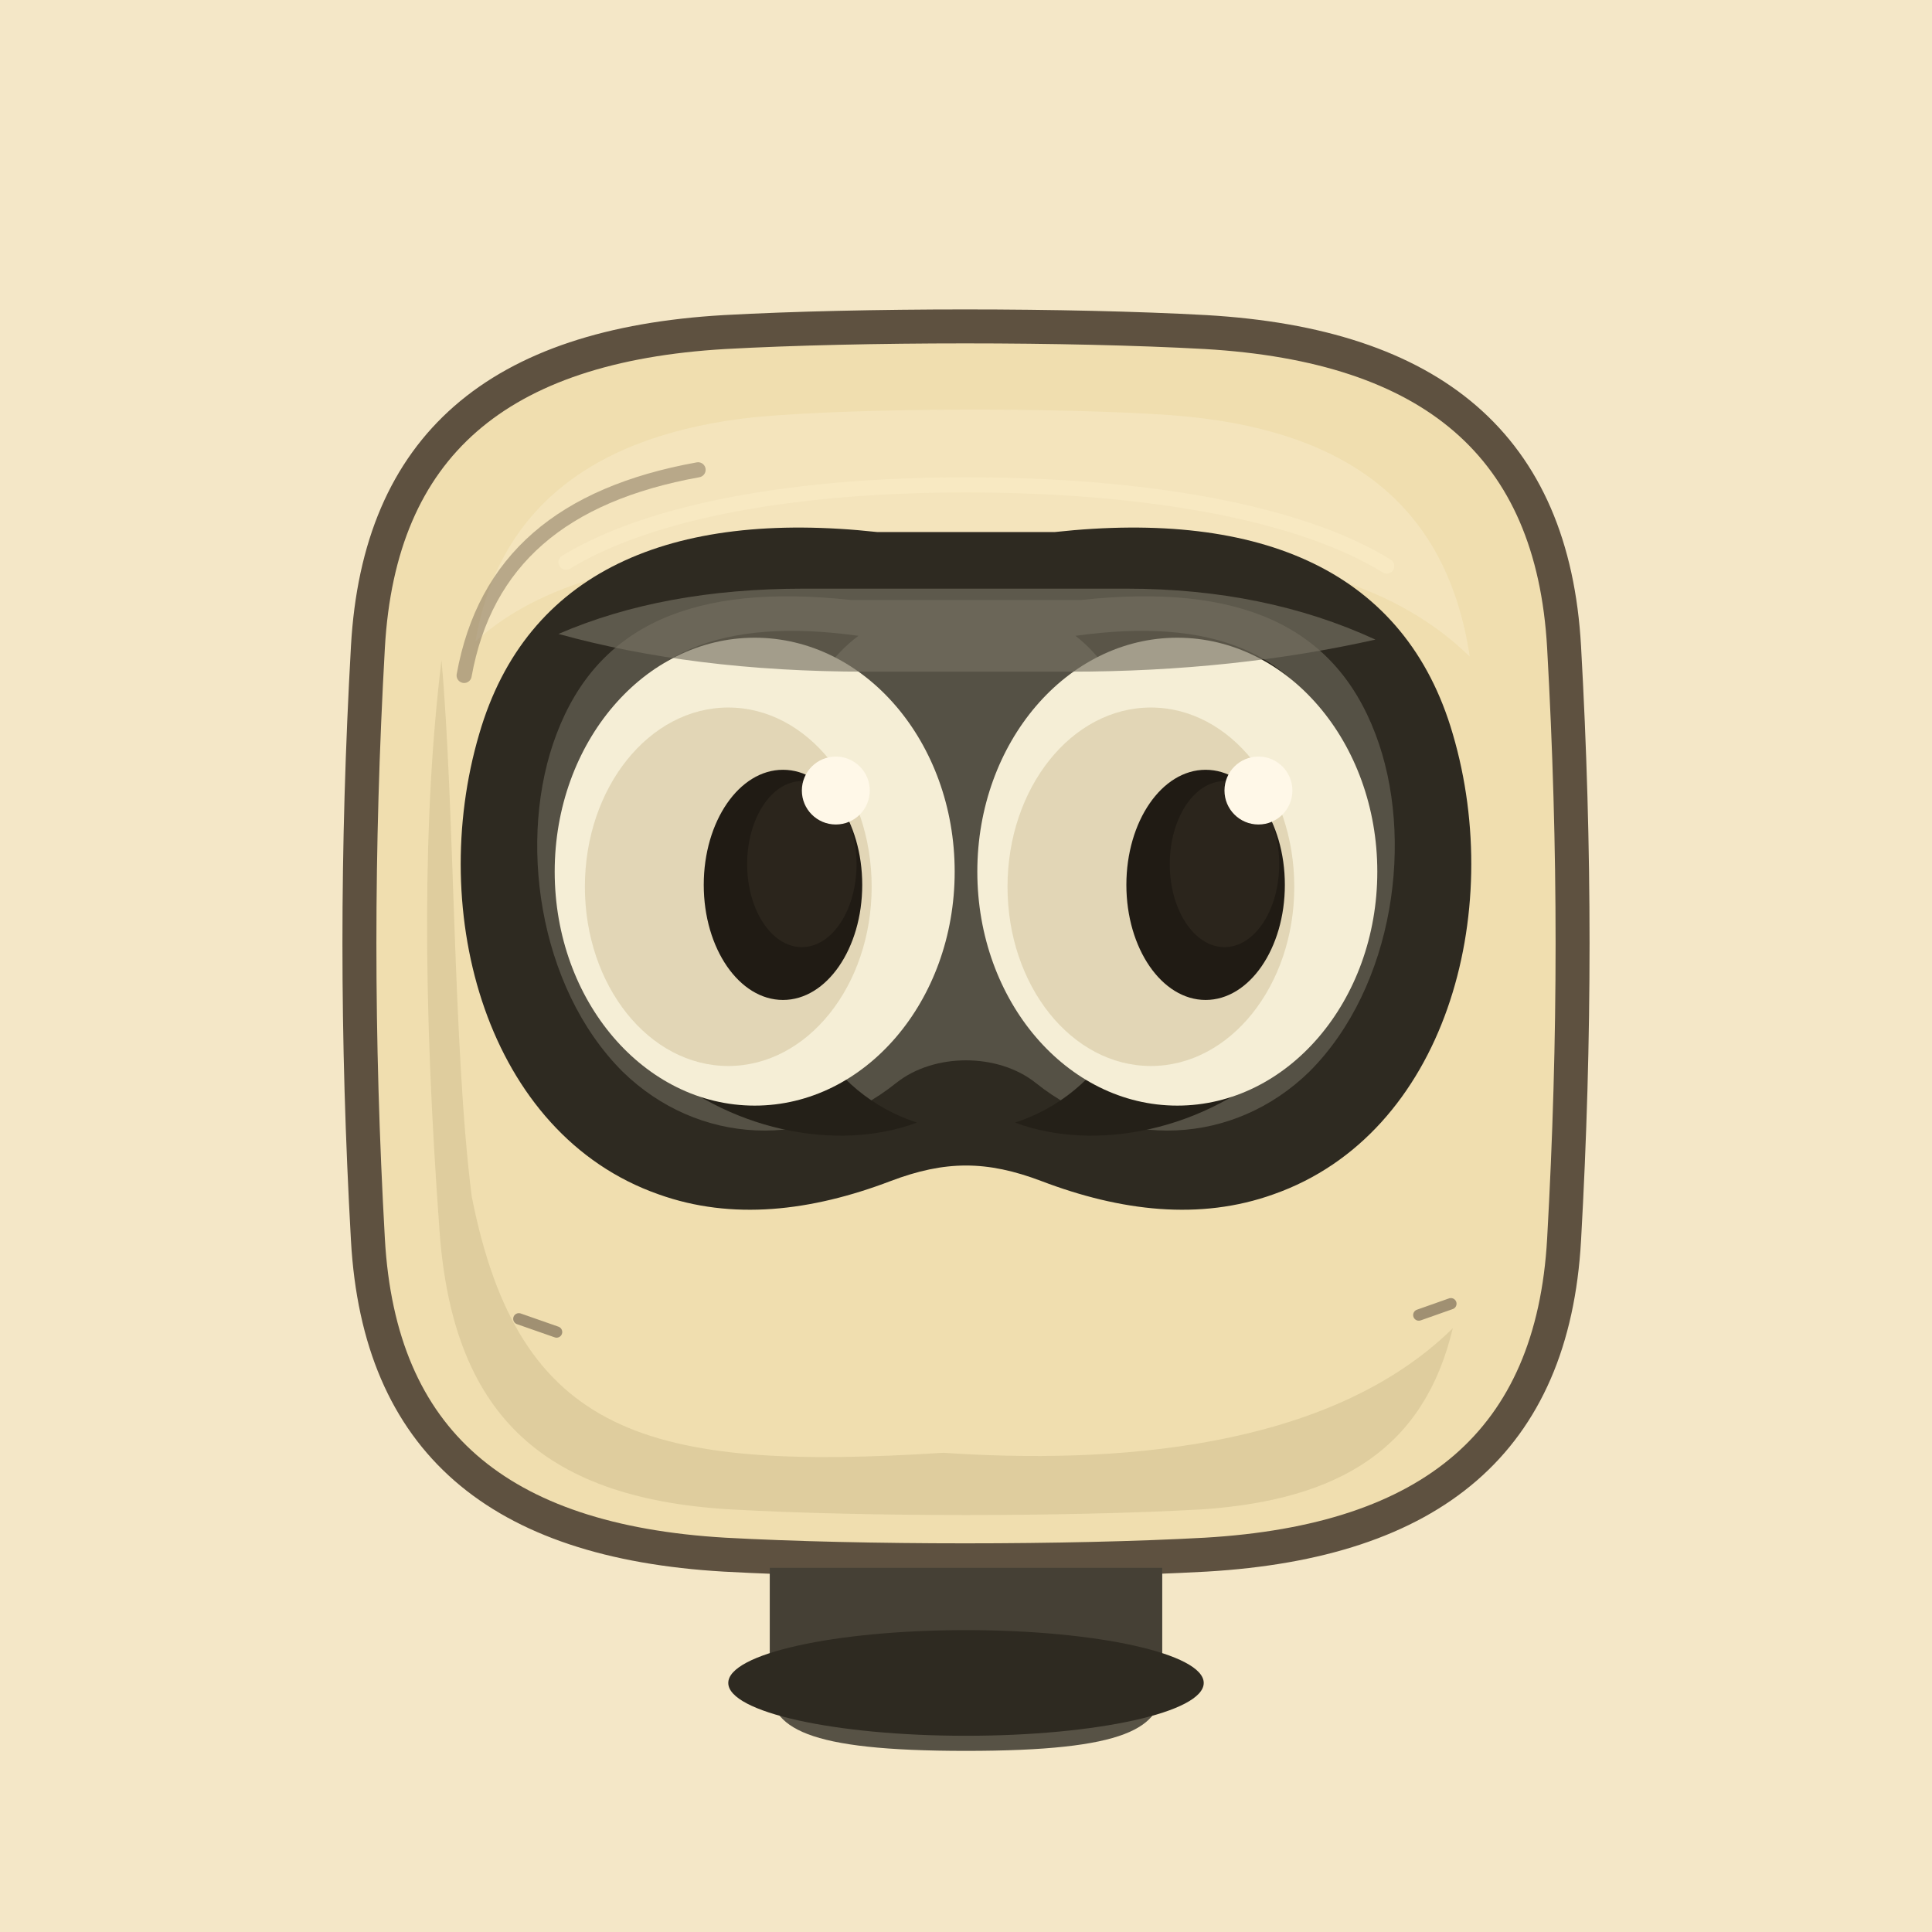
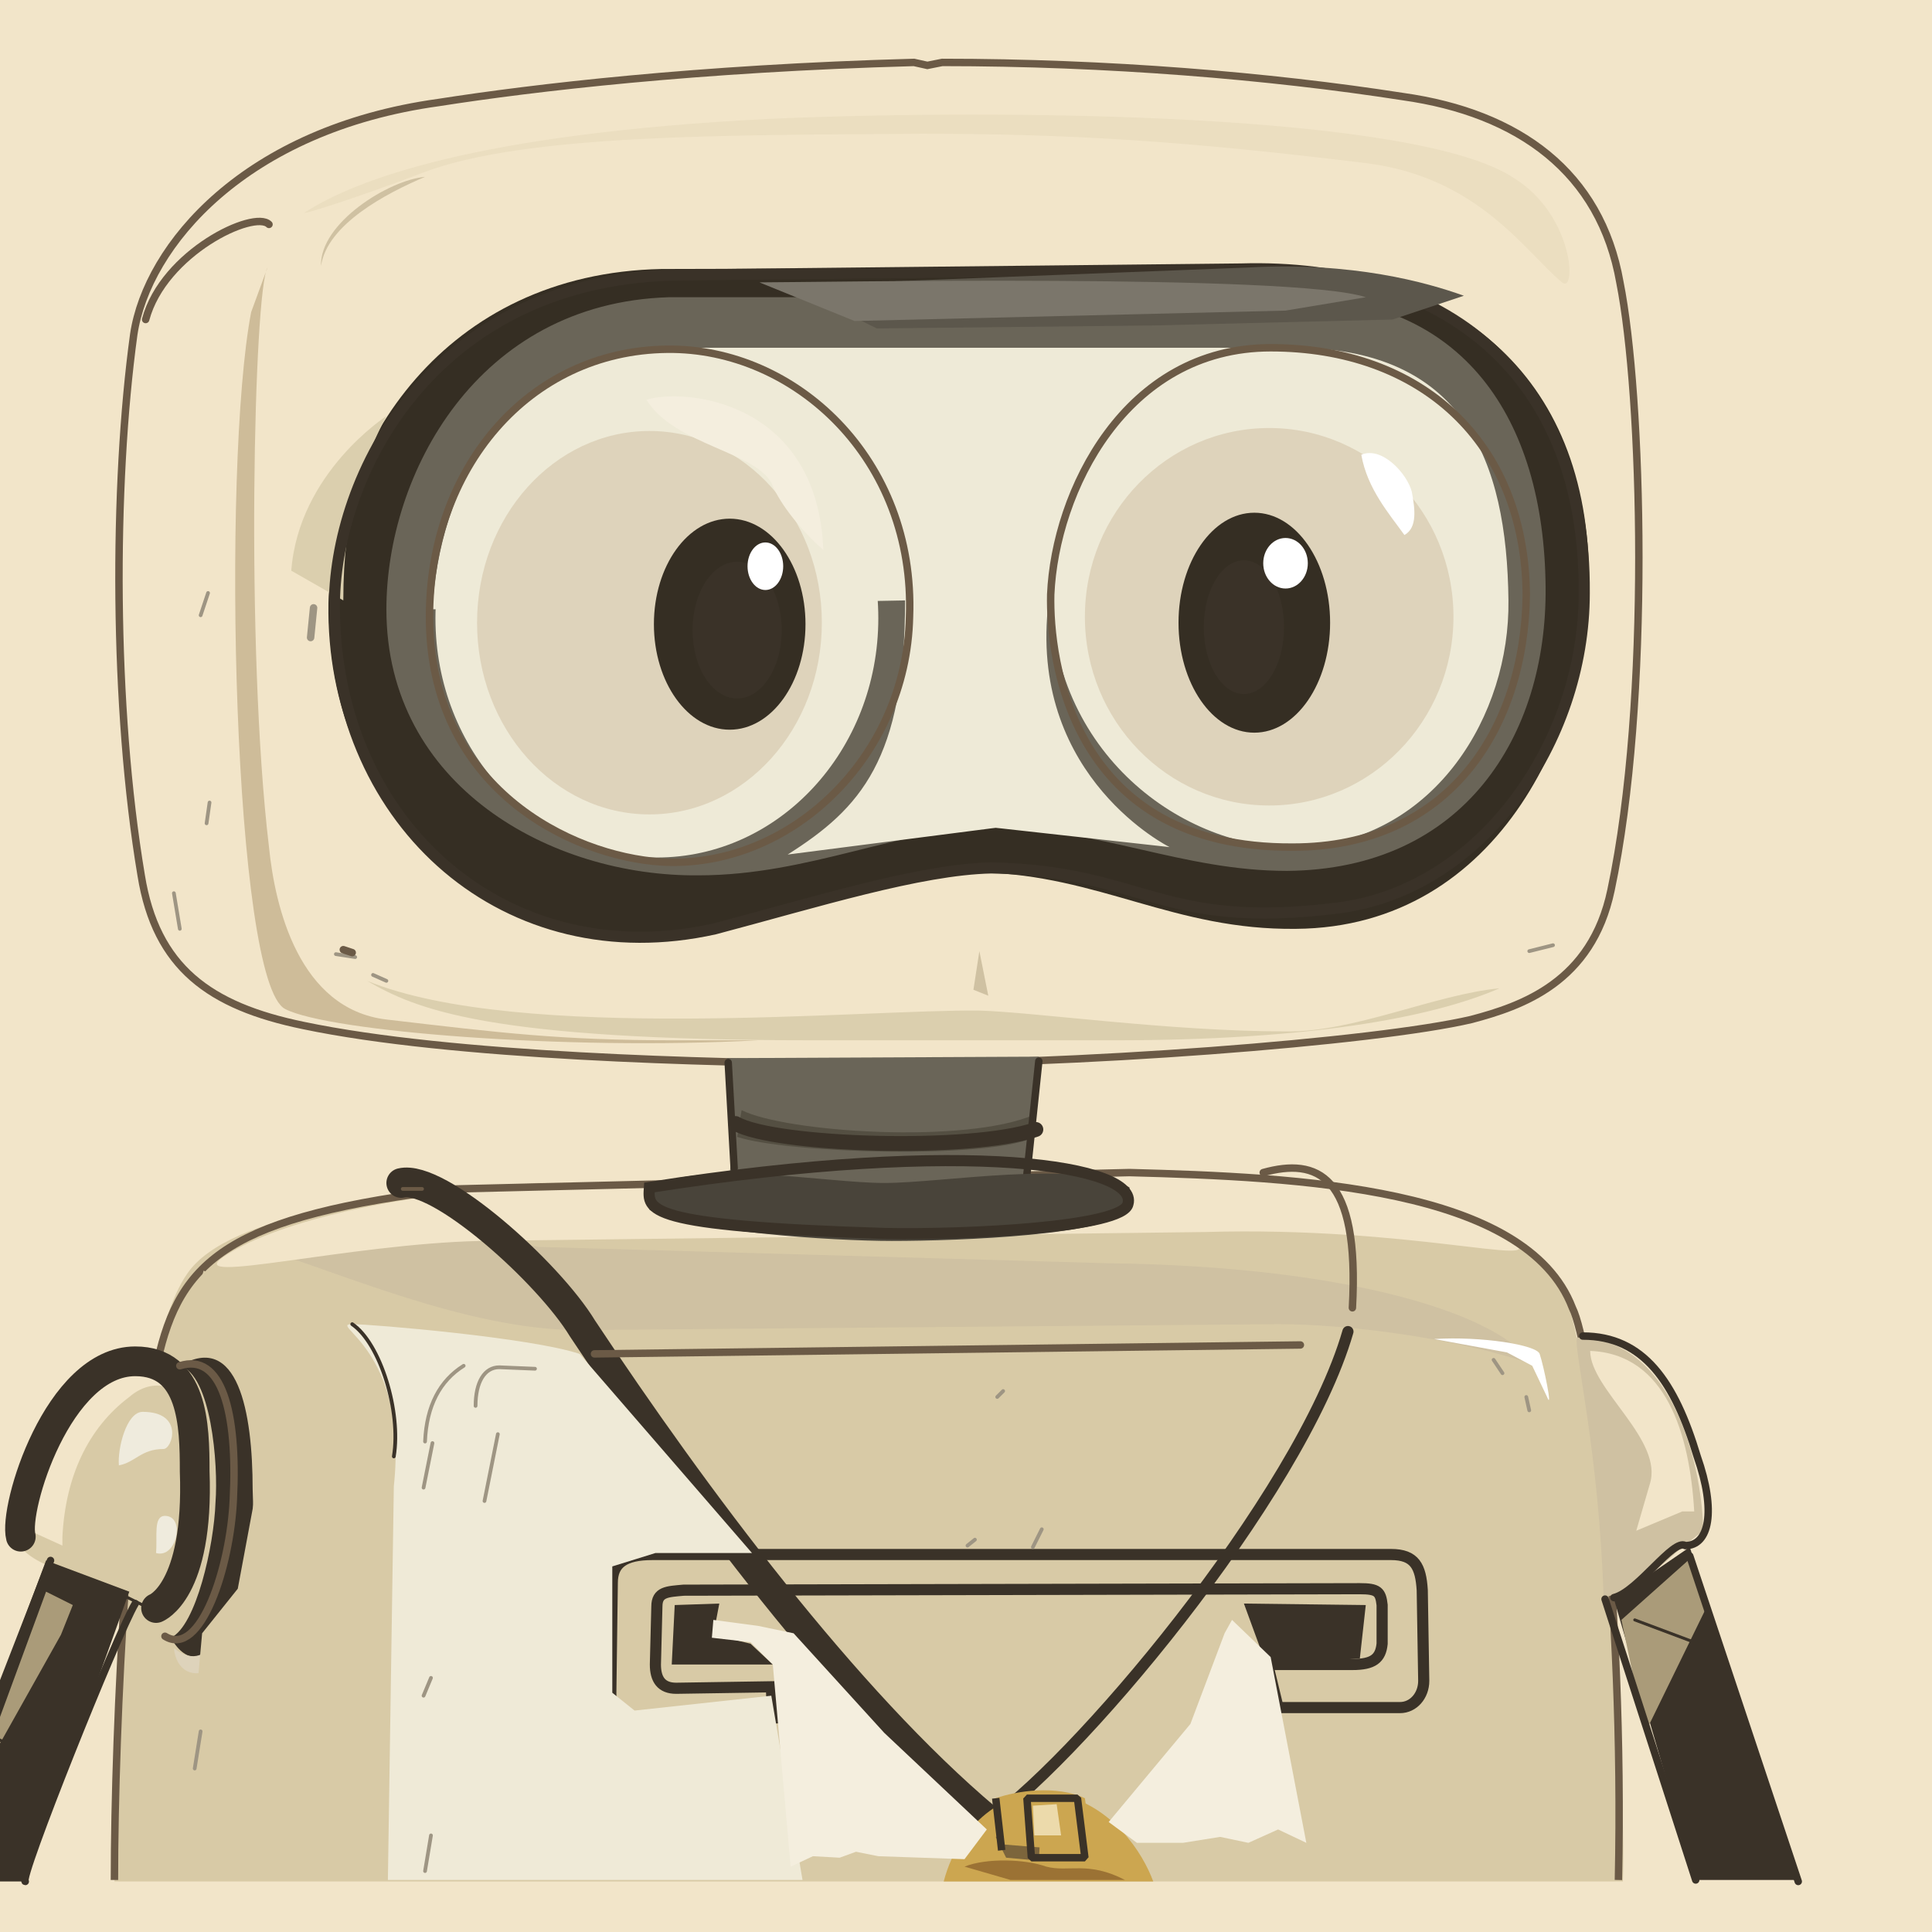
- <svg xmlns="http://www.w3.org/2000/svg" version="1.2" baseProfile="tiny-ps" width="1024" height="1024" viewBox="0 0 1024 1024">
-   <rect width="1024" height="1024" fill="#F4E7C7" />
-   <path d="M195 343C201 236 264 183 384 176C457 172 566 172 639 176C759 183 823 236 829 343C835 450 835 550 829 657C823 764 759 817 639 824C566 828 457 828 384 824C264 817 201 764 195 657C189 550 189 450 195 343Z" fill="#F0DEAF" />
-   <path d="M195 343C201 236 264 183 384 176C457 172 566 172 639 176C759 183 823 236 829 343C835 450 835 550 829 657C823 764 759 817 639 824C566 828 457 828 384 824C264 817 201 764 195 657C189 550 189 450 195 343Z" fill="none" stroke="#5E5140" stroke-width="18" />
-   <path d="M252 340C264 270 314 230 401 221C457 216 561 216 620 220C716 227 767 269 779 348C737 307 673 291 585 293L439 293C351 291 288 307 252 340Z" fill="#F7EAC7" opacity=".55" />
-   <path d="M254 389C279 303 355 270 465 282H559C669 270 745 303 770 389C798 484 766 601 675 633C636 647 594 642 552 626C523 615 501 615 472 626C430 642 388 647 349 633C258 601 226 484 254 389Z" fill="#2E2A21" />
-   <path d="M295 389C317 331 368 309 451 318H573C656 309 707 331 729 389C750 444 739 523 694 568C654 607 594 610 549 574C529 558 495 558 475 574C430 610 370 607 330 568C285 523 274 444 295 389Z" fill="#555145" />
-   <path d="M315 399C336 345 383 327 455 337C428 357 413 397 411 457C409 533 440 580 486 595C443 611 385 599 345 562C302 523 293 454 315 399Z" fill="#242018" />
-   <path d="M570 337C642 327 689 345 710 399C732 454 722 523 679 562C639 599 581 611 538 595C584 580 615 533 613 457C611 397 596 357 570 337Z" fill="#242018" />
-   <ellipse cx="400" cy="462" rx="106" ry="124" fill="#F5EED6" />
-   <ellipse cx="624" cy="462" rx="106" ry="124" fill="#F5EED6" />
-   <ellipse cx="386" cy="470" rx="76" ry="95" fill="#DCD0AD" opacity=".78" />
-   <ellipse cx="610" cy="470" rx="76" ry="95" fill="#DCD0AD" opacity=".78" />
-   <ellipse cx="415" cy="469" rx="42" ry="61" fill="#201B14" />
-   <ellipse cx="639" cy="469" rx="42" ry="61" fill="#201B14" />
-   <ellipse cx="425" cy="458" rx="29" ry="44" fill="#2B251C" />
-   <ellipse cx="649" cy="458" rx="29" ry="44" fill="#2B251C" />
-   <circle cx="443" cy="419" r="18" fill="#FFF8E8" />
-   <circle cx="667" cy="419" r="18" fill="#FFF8E8" />
-   <path d="M426 312H597C646 312 690 321 729 339C680 350 626 356 567 356H459C397 356 343 349 296 336C333 320 376 312 426 312Z" fill="#777263" opacity=".65" />
-   <path d="M250 634C275 761 343 780 500 770C588 776 704 769 770 704C755 767 711 795 637 800C566 804 458 804 387 800C285 794 240 747 233 653C224 530 224 432 234 350C241 427 240 555 250 634Z" fill="#C9B989" opacity=".45" />
-   <path d="M408 831H616V893C616 916 597 928 512 928C427 928 408 916 408 893V831Z" fill="#575245" />
-   <path d="M408 831H616V877C557 889 467 889 408 877V831Z" fill="#2F2A21" opacity=".45" />
-   <ellipse cx="512" cy="892" rx="126" ry="28" fill="#2E2A21" />
-   <path d="M246 358C257 297 298 262 370 249" fill="none" stroke="#86775E" stroke-width="8" stroke-linecap="round" opacity=".55" />
-   <path d="M275 699L295 706" fill="none" stroke="#5E5140" stroke-width="6" stroke-linecap="round" opacity=".55" />
-   <path d="M752 697L769 691" fill="none" stroke="#5E5140" stroke-width="6" stroke-linecap="round" opacity=".55" />
-   <path d="M300 298C346 270 424 257 512 257C605 257 688 271 735 300" fill="none" stroke="#FFF3CE" stroke-width="8" stroke-linecap="round" opacity=".35" />
+ <svg xmlns="http://www.w3.org/2000/svg" version="1.2" baseProfile="tiny-ps" width="1024" height="1024" viewBox="12 20 130 130">
+   <rect y="0" width="154.8" height="154.8" fill="#F2E5C9" x="0" />
+   <path d="m19.7 146.5c0-9.3 0.7-34.8 4.9-40.8 2.8-4.1 13.9-5.3 23.5-6.1l51.9-0.1c4.5 0.6 14.5 1.8 17.1 7.3 2.4 4.3 4.4 33.2 4.1 39.8h-101.5v-0.1z" fill="#D8CAA6" />
+   <path d="m29.5 104c5.1 1.5 13.9 5.5 21.5 5.5l47-0.4c4.6 0 11.9 0.9 17.1 2.7-2-3.2-11.8-6.6-28.6-6.8l-38.3-1.1-9.3-1.8-9.4 1.9z" fill="#CFC1A2" />
+   <path d="m27 104.6c3.2-2.2 10.8-4.2 21.1-4.8l43.3-0.7c12.5 0.3 20.3 2.8 22.5 4.5s-7-1.1-20.8-0.7l-48.8 0.6c-8.8 0.2-20 3-17.3 1.1z" fill="#F2E5C9" />
+   <path d="m22.6 111.6c1.5-6.8 4.8-9.8 20.1-11.6l45.3-1.1c11.4 0.3 26.7 1 29.8 9.1 1.3 2.6 3.5 19.6 3.1 38.5" fill="none" stroke="#6B5A46" stroke-width="0.5" stroke-miterlimit="10" />
+   <path d="m19.7 146.5c0-10.4 1-30.9 2.9-34.9" fill="none" stroke="#6B5A46" stroke-width="0.5" stroke-miterlimit="10" />
+   <path d="m42 26.6c8.4-1.2 20.3-2.2 32.3-2.4 7.7-0.1 23.5 0.8 31.8 2.3 6.8 1.2 12.8 3.4 14.9 10.5 1.8 6.5 2.6 27.3-0.6 42.9-1.1 4.7-3.3 8-10.2 9.1-11.8 1.9-33.7 2.9-40.7 2.6-9.5-0.2-26.8-0.4-35.3-2-6.4-1.2-11.6-3.4-12.7-10.4-1.9-9.9-2-25.8-0.5-36.7 0.9-6.2 7.7-14 21-15.9z" fill="#F2E5C9" />
+   <path d="m32.5 34.3c3.4-2.2 11.5-5.3 31.2-6.3 15.9-0.7 43.7-0.4 50.2 4 4 2.5 4.2 7.8 3.2 7-2.5-2.1-5.6-7-13-8-12.2-1.5-20-2-30.1-2-13 0.1-26.6 0-33.5 2.6-3.9 1.5-8.2 2.9-8 2.7z" fill="#EBDEC0" />
+   <path d="m41.5 26.9c6.4-1 17.4-2.3 32-2.7l0.9 0.2 1-0.2c11.1 0 22 0.9 31 2.3 7.8 1.1 13.3 5.1 14.6 12.5 1.5 7.5 2.1 28.2-0.6 40.9-1.3 6.2-6 7.8-9.4 8.7-6.4 1.5-26.6 3.1-41.5 3-9.9-0.1-27.1-0.5-37.1-2.6-6.3-1.3-9.9-3.9-10.9-10.1-1.9-11.3-1.9-26.2-0.5-36.4 0.9-6 7.5-13.8 20.5-15.6z" fill="none" stroke="#6B5A46" stroke-width="0.5" stroke-miterlimit="10" />
+   <path d="m55.9 124.6h49.7c1.6 0 2 0.8 2.1 2.4l0.1 6.1c0 1-0.7 1.8-1.6 1.8h-8.2l-0.7-2.9h5.7c1.4 0 1.9-0.4 2-1.4v-2.6c-0.1-0.9-0.3-1.1-1.5-1.1l-45.5 0.1c-1.1 0.1-1.8 0.1-1.8 1.1l-0.1 3.9c0 1 0.4 1.6 1.4 1.6l6.4-0.1 0.1 2.1-9.3 0.3c-1.1 0-1.6-0.4-1.6-2l0.1-7.4c0-1.3 0.8-1.9 2.7-1.9z" fill="none" stroke="#3A3228" stroke-width="0.75" stroke-miterlimit="10" />
+   <path d="m39 99.6c2.5-0.6 9.9 6 12.2 9.8 7.5 11.3 17.7 25 27.2 33" fill="none" stroke="#3A3228" stroke-width="2" stroke-linecap="round" stroke-miterlimit="10" />
+   <path d="m52 111.1 47.5-0.6" fill="none" stroke="#6B5A46" stroke-width="0.5" stroke-linecap="round" stroke-linejoin="round" stroke-miterlimit="10" />
+   <path d="m60.9 91.2 0.5 4.9-0.3 2.9 11.3 1.1 8.7-1 0.6-4 0.2-4-21 0.1z" fill="#6A6558" />
+   <path d="m61 91.5 0.4 7.1" fill="none" stroke="#3A3228" stroke-width="0.5" stroke-linecap="round" stroke-linejoin="round" stroke-miterlimit="10" />
+   <path d="m61.9 94.7c3 1.5 15.1 2.3 19.7 0.3l-0.2 1.6c-3.3 1.4-16.4 1-19.8-0.1l0.3-1.8z" fill="#544F42" />
+   <path d="m81.9 91.4-0.8 7.6" fill="none" stroke="#3A3228" stroke-width="0.5" stroke-linecap="round" stroke-linejoin="round" stroke-miterlimit="10" />
+   <path d="m61.5 95.6c2.6 1.5 15.9 1.9 20.2 0.4" fill="none" stroke="#3A3228" stroke-linecap="round" stroke-linejoin="round" stroke-miterlimit="10" />
+   <path d="m55.7 99.9v1.5c2.7 1.5 12.4 2.1 16.3 2.1 4.7 0 14.7-0.4 16-2.1v-1.5c-3.6-1.9-12.5-0.3-16.5-0.3s-12.1-1.6-15.8 0.3z" fill="#49443A" />
+   <path d="m55.7 99.9c-0.1 1.5-0.5 2.6 15.9 3.1 5.4 0.1 16-0.4 16.3-2 0.7-2.5-10.5-4.5-32.2-1.1z" fill="none" stroke="#3A3228" stroke-width="0.75" stroke-miterlimit="10" />
+   <path d="m78 142.9c6-3.8 21.5-22.2 24.7-33.3" fill="none" stroke="#3A3228" stroke-width="0.75" stroke-linecap="round" stroke-linejoin="round" stroke-miterlimit="10" />
+   <path d="m57.4 128-0.2 4h6.8l-1.5-1.4-2.5-0.6 0.4-2.1-3 0.1z" fill="#3A3228" />
+   <path d="m95.7 127.9 1.5 4.1 6.3-0.4 0.4-3.6-8.2-0.1z" fill="#3A3228" />
+   <path d="m36.7 86c3.3 1.9 8 4 30.2 4h20.1c13 0 21.3-1.5 25.9-3.5-4.3 0.4-9.9 3-14.4 2.9-7.8 0-16.9-1.3-20.6-1.4-7.7-0.1-30.9 2.2-41.2-2z" fill="#DBCFAE" />
+   <path d="m24.1 111.9c2.1 0.6 2.6 6.6 2.4 9.2-0.1 2.9-1.3 8.3-3 9.1 2.1 3.8 5.9-1.1 5.5-10 0-5.2-1-10.6-4.9-8.3z" fill="#3A3228" />
+   <path d="m35.7 109.1c-1.7 0 3.8 1.6 2.8 10.9l-0.4 26.5h27.9l-2.1-12.4-9.2 1-1.5-1.2v-8.5l2.9-0.9h6.5l-11.6-13.4c-3.3-1.1-14-2-15.3-2z" fill="#EFEAD7" />
+   <path d="m23.7 130.9c0.3 3.1 4.8 2.2 4.9-4.9-1.4 2.5-2.2 7-4.9 4.9z" fill="#DED3BB" />
+   <path d="m13.1 123.4c-0.4-2.8 2.6-11.9 7.4-12.3 3.6-0.1 5.2 2.4 5.1 7.1-0.2 4.9-1.5 10.8-3.9 9.7-2.6-1.7-8.2-2.2-8.6-4.5z" fill="#D8CAA6" />
+   <path d="m30 38c-0.9 1.5-1.5 25.6 0.1 39 0.4 4 2 10.9 7.9 11.6 7.7 0.9 11.7 1.4 19.4 1.4h5.6c-13 0.7-28.9-0.6-31.8-2.1-3.5-1.7-4.3-36.5-2.3-46.9l1.1-3z" fill="#CEBC99" />
+   <path d="m20 118.6c-0.1-1.1 0.5-3.6 1.6-3.6 2.8 0 2 2.5 1.4 2.5-1.5 0-1.9 0.9-3 1.1z" fill="#EFEBDD" />
+   <path d="m22.5 124.5c0.1-1.1-0.2-2.5 0.6-2.5 1.4 0 0.8 2.9-0.6 2.5z" fill="#EFEBDD" />
+   <path d="m14 123c0.4-3.5 2.4-11 6.6-11.5 2.8-0.5 3.6 1.6 3.6 2.9-0.3-1.2-2-1.7-3.5-0.4-2.8 2.1-4.3 5.4-4.5 9.4v0.6l-2.2-1z" fill="#F2E5C9" />
+   <path d="m15.1 125-8.1 21.6h6.7l7-19.5-5.6-2.1z" fill="#3A3228" />
+   <path d="m15.1 127.1-5 13.6 6-10.7 0.8-2-1.8-0.9z" fill="#AA9B79" />
+   <path d="m118.1 110c-0.2 0.9 1.5 7.7 1.8 17.5l2.1-0.6 3.2-2.8 1.4-1.1c0-3.5-1.7-13-8.5-13z" fill="#CFC1A2" />
+   <path d="m119 110.9c5.1 0.2 6.7 5.6 7 10.8h-0.8l-3.1 1.3 0.9-3.1c1-3-4-6.4-4-9z" fill="#F2E5C9" />
+   <path d="m120.6 127.6 5.5 18.9h6.9l-7.3-22.4-5.1 3.5z" fill="#3A3228" />
+   <path d="m121.1 129 1.6 7.6 4.2-8.6-1.2-3.1-4.6 4.1z" fill="#AA9B79" />
+   <path d="m15.4 125-8.4 21.6" fill="none" stroke="#3A3228" stroke-width="0.5" stroke-linecap="round" stroke-linejoin="round" stroke-miterlimit="10" />
+   <path d="m11 136.6 4.7 2.3 0.7-0.8" fill="none" stroke="#3A3228" stroke-width="0.2" stroke-linecap="round" stroke-linejoin="round" stroke-miterlimit="10" />
+   <path d="m21.1 127.9c-1.2 2-7.9 18.7-7.4 18.7" fill="none" stroke="#3A3228" stroke-width="0.5" stroke-linecap="round" stroke-linejoin="round" stroke-miterlimit="10" />
+   <path d="m13.4 123.4c-0.5-1.9 2.5-11.8 7.7-11.8 3.9 0 4 4.3 4 7.4 0.3 8.1-2.6 9.2-2.6 9.2" fill="none" stroke="#3A3228" stroke-width="2" stroke-linecap="round" stroke-miterlimit="10" />
+   <path d="m21.6 128-1-0.5" fill="none" stroke="#3A3228" stroke-width="0.2" stroke-linecap="round" stroke-linejoin="round" stroke-miterlimit="10" />
+   <path d="m120 127.6 6.1 18.9" fill="none" stroke="#3A3228" stroke-width="0.5" stroke-linecap="round" stroke-linejoin="round" stroke-miterlimit="10" />
+   <path d="m125.7 124.7 7.3 21.9" fill="none" stroke="#3A3228" stroke-width="0.5" stroke-linecap="round" stroke-linejoin="round" stroke-miterlimit="10" />
+   <path d="m123.9 137.6 3.7-1.1 1.4 1" fill="none" stroke="#3A3228" stroke-width="0.2" stroke-linecap="round" stroke-linejoin="round" stroke-miterlimit="10" />
+   <path d="m120.6 127.5c1.6-0.4 4-4 4.8-3.5 1.6 0 2.1-2.3 0.8-6-1.5-5-3.6-8.1-7.7-8.1" fill="none" stroke="#3A3228" stroke-width="0.5" stroke-linecap="round" stroke-linejoin="round" stroke-miterlimit="10" />
+   <path d="m122 129 4 1.5" fill="none" stroke="#3A3228" stroke-width="0.2" stroke-linecap="round" stroke-linejoin="round" stroke-miterlimit="10" />
+   <path d="m30.1 35.1c-1-1-7.1 1.9-8.3 6.4" fill="none" stroke="#6B5A46" stroke-width="0.5" stroke-linecap="round" stroke-linejoin="round" stroke-miterlimit="10" />
+   <path d="m34.1 60.6c0.4-10.6 7.8-22.2 22.4-22.5l39.5-0.1c12.4-0.4 22.4 6 22.9 19.9 0.3 10.6-5.9 24.5-19.7 24.6-8.2 0.1-13.2-3.6-21.2-3.8-7.1-0.1-14.3 4.3-22.6 4.4-10.7-0.1-21.5-8.5-21.3-22.5z" fill="#352E23" />
+   <path d="m38 61c0-9.1 6.1-20.6 19-21h42c11.4 0 16.9 8.1 17 19.5 0.1 10-5.5 19-17.4 19.1-7.1 0-12.6-2.9-19.9-2.9-6.1 0-12.2 3.2-19.7 3.2-9.9 0.1-21-6-21-17.9z" fill="#6A6558" />
+   <path d="m31.6 58.4c0.5-6.6 6.4-10.4 6.4-10.4-1.6 3.1-2.9 6.4-2.9 12.4l-3.5-2z" fill="#DBCFAE" />
+   <path d="m41.1 61c0.4-8 5-17.6 15.6-17.6h42.3c11.5 0 14.4 7.6 14.5 17 0.1 7.7-4.9 16-13.8 16.6-7.6 0.4-16.8-5.9-17-16.9l-0.2 0.9c-1.1 11.4 8.2 16 8.2 16l-11.7-1.3-14 1.8c4.9-3.1 7.9-6.4 7.9-17.1l-31.8 0.6z" fill="#EEEAD7" />
+   <path d="m34.5 61c-0.1-8.9 6.6-22.4 23.4-22.5l37.6-0.4c13.7-0.4 23.2 7.1 23.1 21.8 0 10-6.9 20-16.6 21.2-12 1.5-13-2.5-23.3-2.7-4.8 0.1-11.8 2.3-18.6 4.1-13.9 3.1-25.5-6.9-25.6-21.5z" fill="none" stroke="#3A3228" stroke-width="0.75" stroke-miterlimit="10" />
+   <ellipse cx="56.2" cy="61.6" rx="14.9" ry="16.1" fill="#EEEAD7" />
+   <ellipse cx="55.7" cy="61.9" rx="11.6" ry="12.9" fill="#DED3BB" />
+   <circle cx="98" cy="60.6" r="14.6" fill="#EEEAD7" />
+   <ellipse cx="97.4" cy="61.5" rx="12.4" ry="12.7" fill="#DED3BB" />
+   <ellipse cx="61.1" cy="62" rx="5.1" ry="7.1" fill="#352E23" />
+   <ellipse cx="96.4" cy="61.9" rx="5.1" ry="7.4" fill="#352E23" />
+   <ellipse cx="61.6" cy="62.4" rx="3" ry="4.6" fill="#3A3228" />
+   <ellipse cx="95.7" cy="62.2" rx="2.7" ry="4.5" fill="#3A3228" />
+   <ellipse cx="63.5" cy="58.1" rx="1.2" ry="1.6" fill="#FFFFFF" />
+   <ellipse cx="98.5" cy="57.9" rx="1.5" ry="1.7" fill="#FFFFFF" />
+   <path d="m40.9 61.5c0-9.9 6.6-17.9 16-18 8.6-0.1 16.7 7.4 16.3 18-0.2 9.5-8.1 17-16.7 16.5-6.1-0.4-15.6-5-15.6-16.5z" fill="none" stroke="#6B5A46" stroke-width="0.5" stroke-miterlimit="10" />
+   <path d="m82.7 60c0.3-6.9 5-16.6 14.8-16.6 10.1 0 17.1 6.3 17.2 16.6-0.1 9-5.2 17-15.7 17-14.9 0.1-16.4-12.6-16.3-17z" fill="none" stroke="#6B5A46" stroke-width="0.5" stroke-miterlimit="10" />
+   <path d="m103.6 50.6c0.4 2.3 1.9 4 2.9 5.4 0.9-0.5 0.7-1.8 0.5-2.9-0.3-1.2-2-3.1-3.4-2.5z" fill="#FFFFFF" />
+   <path d="m55.5 46.9c2.5-0.8 11.5 0 11.9 10.1-1.5-1.3-2.9-3.1-3.4-4.3-0.9-2.3-6.6-2.7-8.5-5.8z" fill="#F4EEDE" />
+   <path d="m33.6 37.9c-0.1-2.9 4.6-5.8 7-6-2.6 1.1-6.6 3.2-7 6z" fill="#CFC1A2" />
+   <path d="m33.1 60.9-0.2 2" fill="none" stroke="#9E9583" stroke-width="0.5" stroke-linecap="round" stroke-linejoin="round" stroke-miterlimit="10" />
+   <path d="m34.6 84.2 1.3 0.2" fill="none" stroke="#9E9583" stroke-width="0.25" stroke-linecap="round" stroke-linejoin="round" stroke-miterlimit="10" />
+   <path d="m35.1 83.9 0.6 0.2" fill="none" stroke="#6B5A46" stroke-width="0.5" stroke-linecap="round" stroke-linejoin="round" stroke-miterlimit="10" />
+   <path d="m37.1 85.6 0.9 0.4m76.9-2 1.6-0.4" fill="none" stroke="#9E9583" stroke-width="0.25" stroke-linecap="round" stroke-linejoin="round" stroke-miterlimit="10" />
+   <path d="m77.5 86.6 0.4-2.6 0.6 3-1-0.4z" fill="#CFC1A2" />
+   <path d="m75.5 146.6h14.1c-0.7-1.9-2.7-5.1-6.4-5.9-3.1-0.6-6.6 1.7-7.7 5.9z" fill="#CCA650" />
+   <path d="m80 142.5 4.2-0.6 0.3 1.7-2.6 0.4-1.8-0.6-0.1-0.9z" fill="#ECDAAB" />
+   <path d="m76.9 145.6c1.5-0.6 4.1-0.5 5.5 0 1.5 0.4 2.8-0.4 5.3 0.9h-7.7l-3.1-0.9z" fill="#9B7234" />
+   <path d="m64 132 1.2 13.6 1.5-0.7 1.8 0.1 1.1-0.4 1.5 0.3 5.8 0.2 1.5-2-6.9-6.5-6.1-6.7-2.4-0.5-3-0.4-0.1 1.2 2.6 0.3 1.5 1.5z" fill="#F4EEDE" />
+   <path d="m94.9 129 2.6 2.5 2.4 12.5-1.9-0.9-2 0.9-1.9-0.4-2.5 0.4h-3.1l-1.9-1.4 5.5-6.6 2.3-6.1 0.5-0.9z" fill="#F4EEDE" />
+   <path d="m79 143.6 0.7 1.4 2.2 0.2 0.1-1.7-0.9-0.5-2.1 0.6z" fill="#7C653C" />
+   <path d="m79 141 0.4 3.1 6.1 0.5-0.5-3.6c-1.9-0.9-4.6-0.5-6 0z" fill="#CCA650" />
+   <path d="m81.5 141.5 1.6-0.1 0.3 2.1h-1.8l-0.1-2z" fill="#ECDAAB" />
+   <path d="m81.4 145-0.3-4h3.4l0.5 4h-3.6z" fill="none" stroke="#3A3228" stroke-width="0.5" stroke-linejoin="bevel" stroke-miterlimit="10" />
+   <path d="m79 141 0.4 3.5" fill="none" stroke="#3A3228" stroke-width="0.5" stroke-linejoin="bevel" stroke-miterlimit="10" />
+   <path d="m65.1 39.2 5.9 2.9 18.6-0.2 16.1-0.4 4.8-1.6c-2.5-0.9-7.5-2.3-14.5-1.9l-30.9 1.2z" fill="#5C574C" />
+   <path d="m63.1 39 6.4 2.6 29-0.7 5.4-0.9c-4.8-1.6-37.3-1-40.8-1z" fill="#7B766B" />
+   <path d="m39.1 100h1.3" fill="none" stroke="#6B5A46" stroke-width="0.25" stroke-linecap="round" stroke-linejoin="round" stroke-miterlimit="10" />
+   <path d="m97 98.9c3.6-1 6.5 0.1 6 9.1" fill="none" stroke="#6B5A46" stroke-width="0.5" stroke-linecap="round" stroke-linejoin="round" stroke-miterlimit="10" />
+   <path d="m41.1 117.1-0.6 3m0.5 12.8-0.5 1.2m0.5 9.4-0.4 2.4m4.9-29.4-0.9 4.5m34.9-7.4-0.4 0.4m-1.5 9.6-0.5 0.4m5-1.1-0.6 1.2m31-12.6 0.6 0.9" fill="none" stroke="#9E9583" stroke-width="0.25" stroke-linecap="round" stroke-linejoin="round" stroke-miterlimit="10" />
+   <path d="m35.1 109.4c-0.7 0.5 3.9 2.5 3.3 7.7l-1.5 29.4h-12.8l1.5-16.6 2.4-3 1.1-5.9c0.4-7.9 0-11.9-5-9.9l1.6-5.6 9.4 3.9z" fill="#D8CAA6" />
+   <path d="m24.1 111.9c2.8-0.9 3.9 3.1 3.6 9-0.2 4.5-2.2 10.7-4.6 9.2" fill="none" stroke="#6B5A46" stroke-width="0.5" stroke-linecap="round" stroke-linejoin="round" stroke-miterlimit="10" />
+   <path d="m25.5 136.5-0.4 2.5m-1.4-58.9 0.4 2.4m2-8.5-0.2 1.4m0.1-15.5-0.5 1.5" fill="none" stroke="#9E9583" stroke-width="0.25" stroke-linecap="round" stroke-linejoin="round" stroke-miterlimit="10" />
+   <path d="m35.7 109.1c1.9 1.3 3.3 5.9 2.8 8.9" fill="none" stroke="#3A3228" stroke-width="0.25" stroke-linecap="round" stroke-linejoin="round" stroke-miterlimit="10" />
+   <path d="m40.6 117c0.1-2.4 1-4.1 2.6-5.1m0.8 2.7c0-1.6 0.6-2.6 1.6-2.6l2.4 0.1" fill="none" stroke="#9E9583" stroke-width="0.25" stroke-linecap="round" stroke-linejoin="round" stroke-miterlimit="10" />
+   <path d="m108.5 110.1 4.9 0.9 1.7 0.9 1 2.1c0.4 1-0.2-2-0.5-2.9-0.2-0.6-3.9-1.2-7.1-1z" fill="#FFFFFF" />
+   <path d="m114.7 114 0.2 0.9" fill="none" stroke="#9E9583" stroke-width="0.25" stroke-linecap="round" stroke-linejoin="round" stroke-miterlimit="10" />
</svg>
